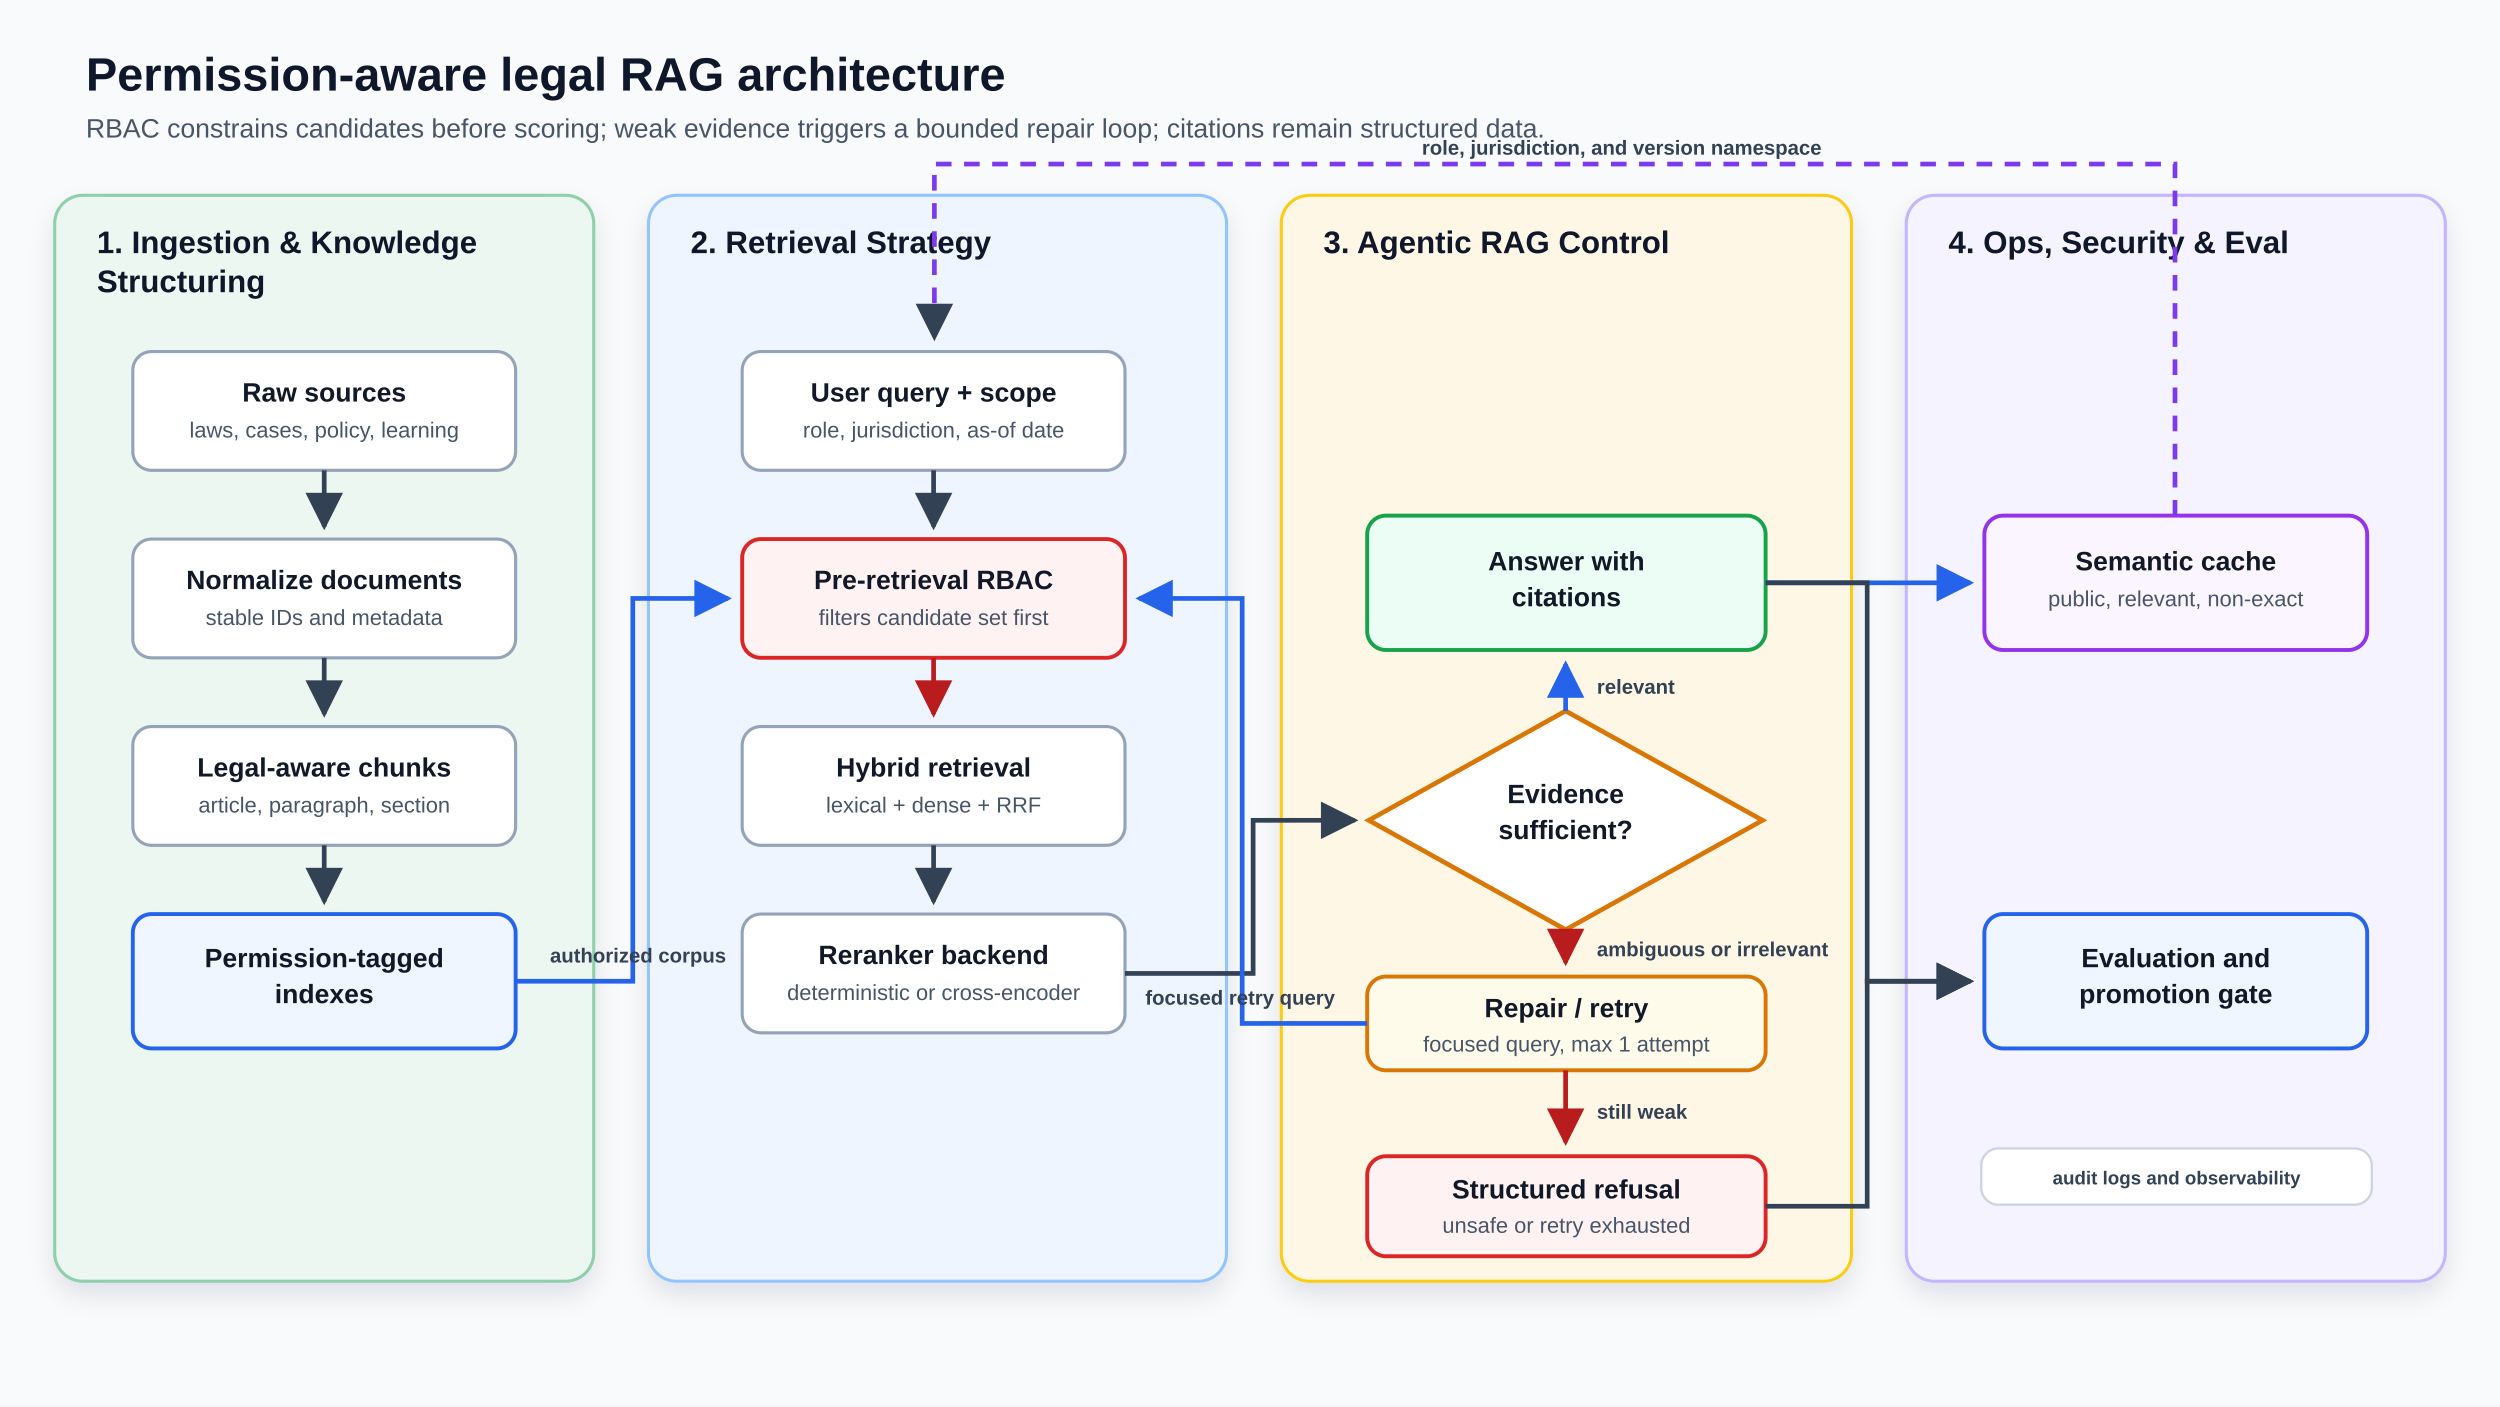
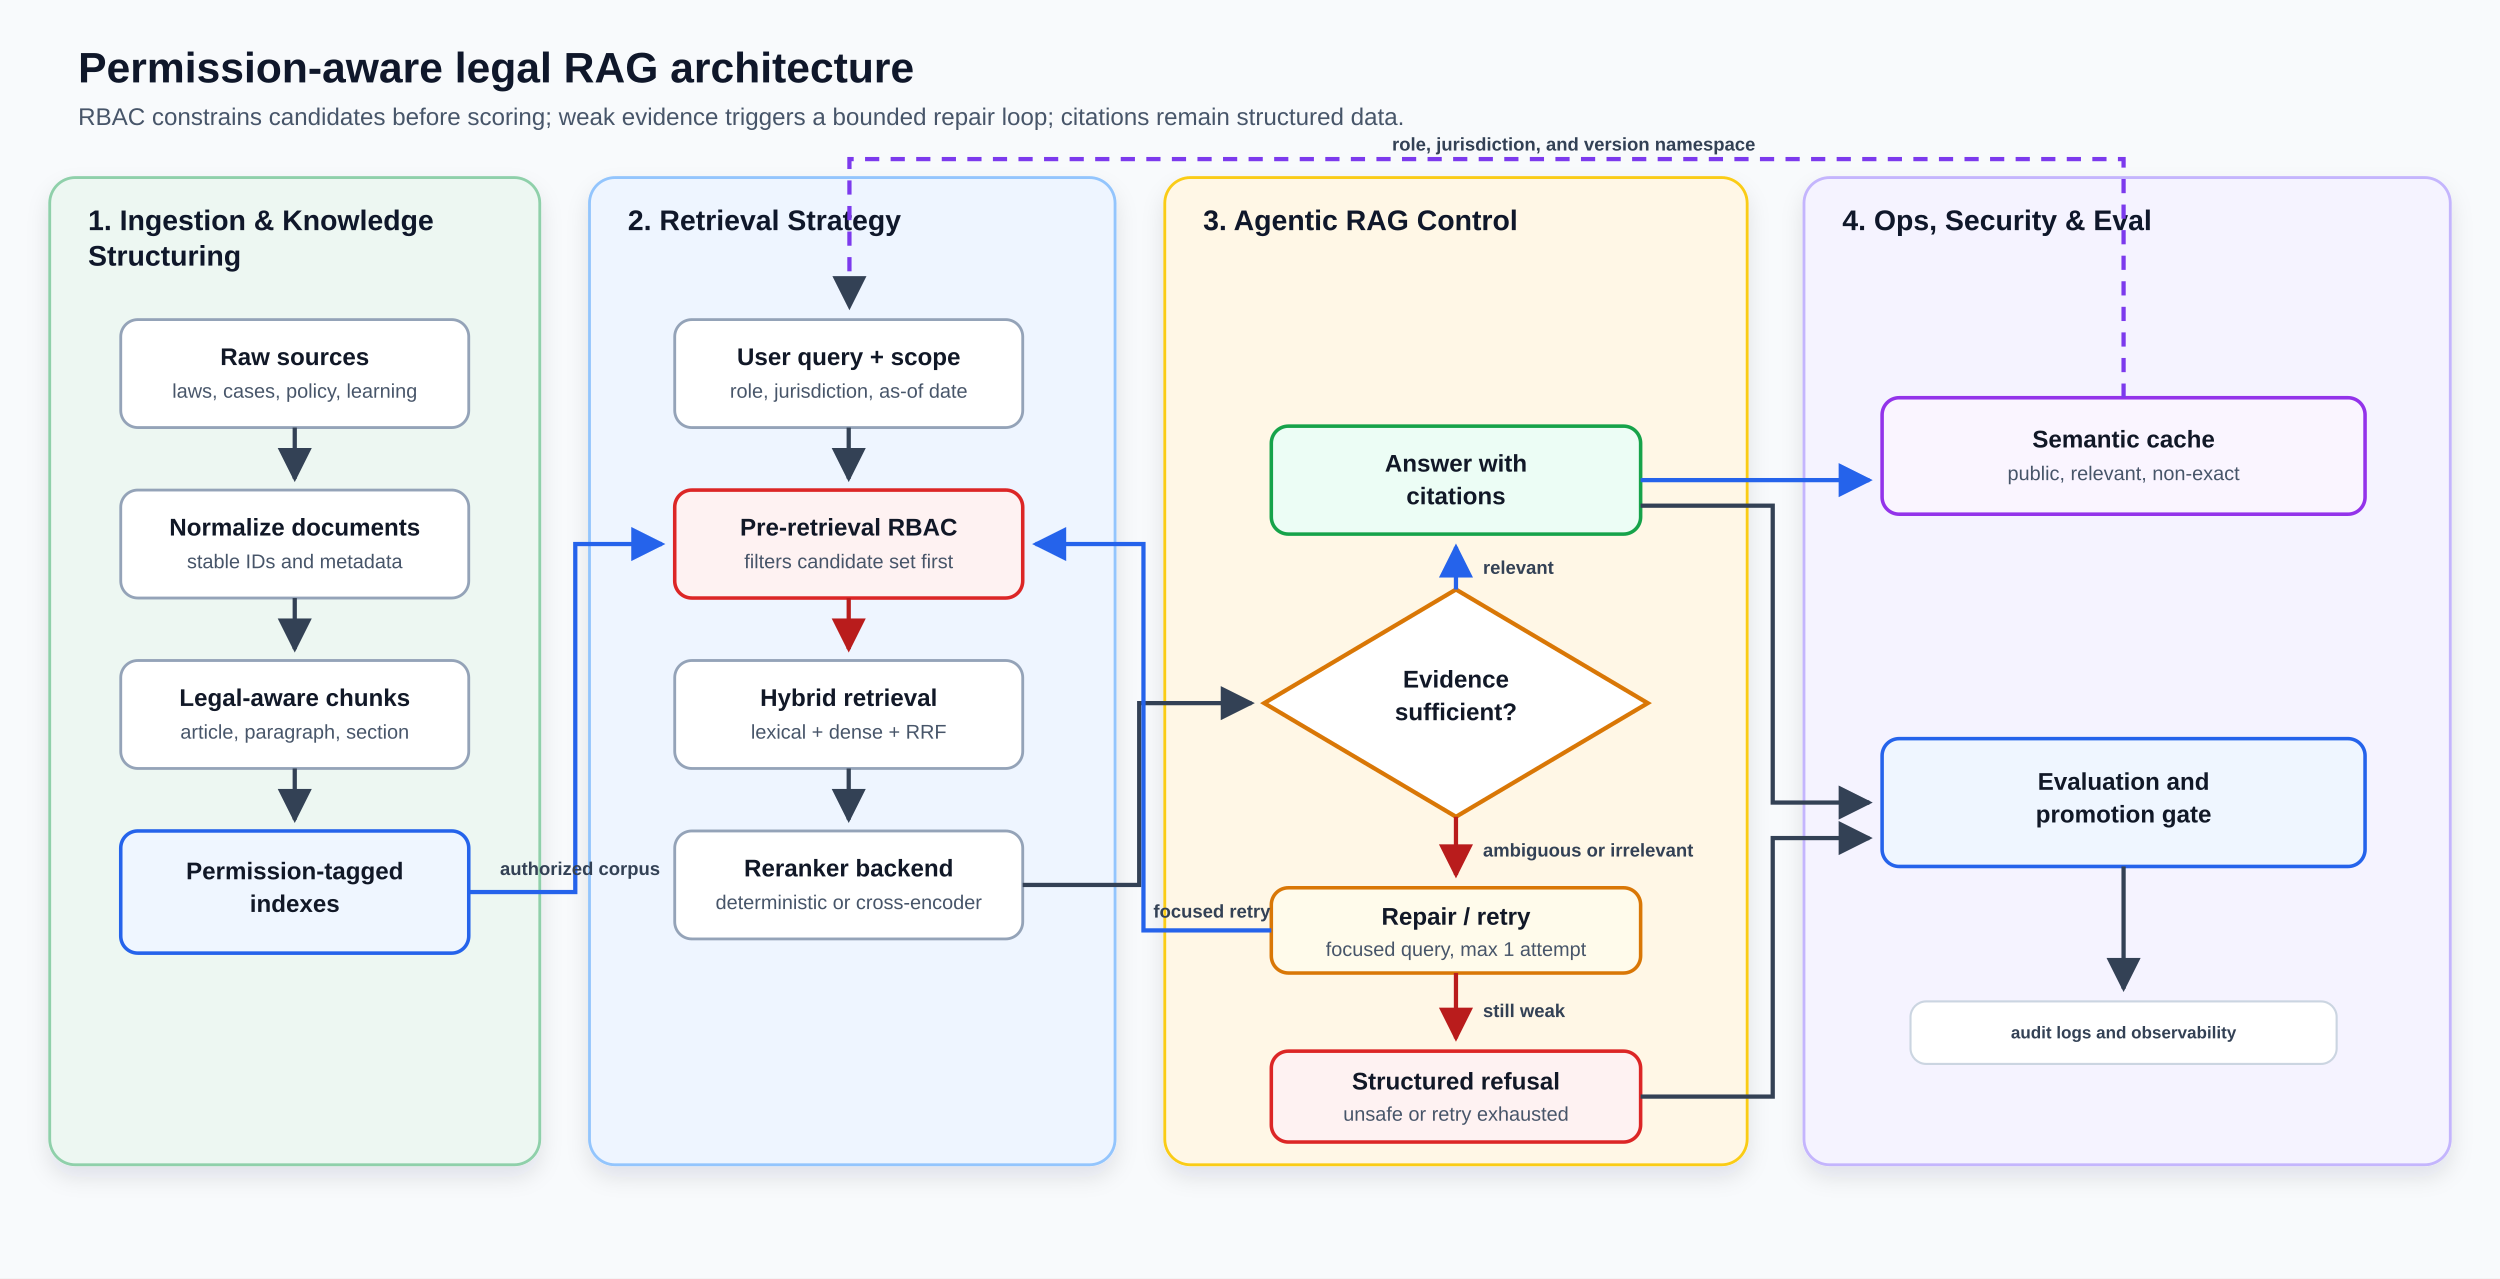
- <svg xmlns="http://www.w3.org/2000/svg" width="1600" height="900" viewBox="0 0 1600 900" role="img" aria-labelledby="title desc">
+ <svg xmlns="http://www.w3.org/2000/svg" width="1760" height="900" viewBox="0 0 1760 900" role="img" aria-labelledby="title desc">
  <defs>
    <marker id="arrow" viewBox="0 0 10 10" refX="9" refY="5" markerWidth="8" markerHeight="8" orient="auto-start-reverse">
      <path d="M 0 0 L 10 5 L 0 10 z" fill="#334155" />
    </marker>
    <marker id="arrow-blue" viewBox="0 0 10 10" refX="9" refY="5" markerWidth="8" markerHeight="8" orient="auto-start-reverse">
      <path d="M 0 0 L 10 5 L 0 10 z" fill="#2563eb" />
    </marker>
    <marker id="arrow-red" viewBox="0 0 10 10" refX="9" refY="5" markerWidth="8" markerHeight="8" orient="auto-start-reverse">
      <path d="M 0 0 L 10 5 L 0 10 z" fill="#b91c1c" />
    </marker>
    <filter id="shadow" x="-20%" y="-20%" width="140%" height="140%">
      <feDropShadow dx="0" dy="8" stdDeviation="8" flood-color="#0f172a" flood-opacity="0.10" />
    </filter>
    <style>
      .page { fill: #f8fafc; }
      .title { font: 700 30px Arial, sans-serif; fill: #0f172a; }
      .subtitle { font: 400 17px Arial, sans-serif; fill: #475569; }
      .lane { stroke-width: 2; rx: 18; filter: url(#shadow); }
      .lane-title { font: 700 20px Arial, sans-serif; fill: #0f172a; }
      .node { fill: #ffffff; stroke: #94a3b8; stroke-width: 2; rx: 12; }
      .node-strong { fill: #eff6ff; stroke: #2563eb; stroke-width: 2.5; rx: 12; }
      .node-alert { fill: #fef2f2; stroke: #dc2626; stroke-width: 2.5; rx: 12; }
      .node-success { fill: #ecfdf5; stroke: #16a34a; stroke-width: 2.5; rx: 12; }
      .node-cache { fill: #faf5ff; stroke: #9333ea; stroke-width: 2.5; rx: 12; }
      .node-repair { fill: #fffbeb; stroke: #d97706; stroke-width: 2.5; rx: 12; }
      .label { font: 700 17px Arial, sans-serif; fill: #111827; text-anchor: middle; }
      .small { font: 400 14px Arial, sans-serif; fill: #475569; text-anchor: middle; }
      .edge { fill: none; stroke: #334155; stroke-width: 3; marker-end: url(#arrow); }
      .edge-blue { fill: none; stroke: #2563eb; stroke-width: 3; marker-end: url(#arrow-blue); }
      .edge-red { fill: none; stroke: #b91c1c; stroke-width: 3; marker-end: url(#arrow-red); }
      .edge-dashed { fill: none; stroke: #7c3aed; stroke-width: 3; stroke-dasharray: 10 8; marker-end: url(#arrow); }
      .edge-label { font: 700 13px Arial, sans-serif; fill: #334155; }
      .badge { fill: #ffffff; stroke: #cbd5e1; stroke-width: 1.5; rx: 11; }
      .badge-text { font: 700 12px Arial, sans-serif; fill: #334155; text-anchor: middle; }
    </style>
  </defs>
-   <rect class="page" x="0" y="0" width="1600" height="900" />
+   <rect class="page" x="0" y="0" width="1760" height="900" />
  <text class="title" x="55" y="58">Permission-aware legal RAG architecture</text>
  <text class="subtitle" x="55" y="88">RBAC constrains candidates before scoring; weak evidence triggers a bounded repair loop; citations remain structured data.</text>
  <rect class="lane" x="35" y="125" width="345" height="695" fill="#edf7f2" stroke="#8fd0aa" />
  <text class="lane-title" x="62" y="162">1. Ingestion &amp; Knowledge</text>
  <text class="lane-title" x="62" y="187">Structuring</text>
  <rect class="lane" x="415" y="125" width="370" height="695" fill="#eef5ff" stroke="#93c5fd" />
  <text class="lane-title" x="442" y="162">2. Retrieval Strategy</text>
-   <rect class="lane" x="820" y="125" width="365" height="695" fill="#fff7e6" stroke="#facc15" />
+   <rect class="lane" x="820" y="125" width="410" height="695" fill="#fff7e6" stroke="#facc15" />
  <text class="lane-title" x="847" y="162">3. Agentic RAG Control</text>
-   <rect class="lane" x="1220" y="125" width="345" height="695" fill="#f5f3ff" stroke="#c4b5fd" />
-   <text class="lane-title" x="1247" y="162">4. Ops, Security &amp; Eval</text>
+   <rect class="lane" x="1270" y="125" width="455" height="695" fill="#f5f3ff" stroke="#c4b5fd" />
+   <text class="lane-title" x="1297" y="162">4. Ops, Security &amp; Eval</text>
  <rect class="node" x="85" y="225" width="245" height="76" />
  <text class="label" x="207.5" y="257">Raw sources</text>
  <text class="small" x="207.5" y="280">laws, cases, policy, learning</text>
  <rect class="node" x="85" y="345" width="245" height="76" />
  <text class="label" x="207.5" y="377">Normalize documents</text>
  <text class="small" x="207.5" y="400">stable IDs and metadata</text>
  <rect class="node" x="85" y="465" width="245" height="76" />
  <text class="label" x="207.5" y="497">Legal-aware chunks</text>
  <text class="small" x="207.5" y="520">article, paragraph, section</text>
  <rect class="node-strong" x="85" y="585" width="245" height="86" />
  <text class="label" x="207.5" y="619">Permission-tagged</text>
  <text class="label" x="207.5" y="642">indexes</text>
  <rect class="node" x="475" y="225" width="245" height="76" />
  <text class="label" x="597.5" y="257">User query + scope</text>
  <text class="small" x="597.5" y="280">role, jurisdiction, as-of date</text>
  <rect class="node-alert" x="475" y="345" width="245" height="76" />
  <text class="label" x="597.5" y="377">Pre-retrieval RBAC</text>
  <text class="small" x="597.5" y="400">filters candidate set first</text>
  <rect class="node" x="475" y="465" width="245" height="76" />
  <text class="label" x="597.5" y="497">Hybrid retrieval</text>
  <text class="small" x="597.5" y="520">lexical + dense + RRF</text>
  <rect class="node" x="475" y="585" width="245" height="76" />
  <text class="label" x="597.5" y="617">Reranker backend</text>
  <text class="small" x="597.5" y="640">deterministic or cross-encoder</text>
-   <polygon points="1002,455 1128,525 1002,595 876,525" fill="#ffffff" stroke="#d97706" stroke-width="3" />
-   <text class="label" x="1002" y="514">Evidence</text>
-   <text class="label" x="1002" y="537">sufficient?</text>
-   <rect class="node-success" x="875" y="330" width="255" height="86" />
-   <text class="label" x="1002.5" y="365">Answer with</text>
-   <text class="label" x="1002.5" y="388">citations</text>
-   <rect class="node-repair" x="875" y="625" width="255" height="60" />
-   <text class="label" x="1002.5" y="651">Repair / retry</text>
-   <text class="small" x="1002.5" y="673">focused query, max 1 attempt</text>
-   <rect class="node-alert" x="875" y="740" width="255" height="64" />
-   <text class="label" x="1002.5" y="767">Structured refusal</text>
-   <text class="small" x="1002.5" y="789">unsafe or retry exhausted</text>
-   <rect class="node-cache" x="1270" y="330" width="245" height="86" />
-   <text class="label" x="1392.5" y="365">Semantic cache</text>
-   <text class="small" x="1392.5" y="388">public, relevant, non-exact</text>
-   <rect class="node-strong" x="1270" y="585" width="245" height="86" />
-   <text class="label" x="1392.5" y="619">Evaluation and</text>
-   <text class="label" x="1392.5" y="642">promotion gate</text>
-   <rect class="badge" x="1268" y="735" width="250" height="36" />
-   <text class="badge-text" x="1393" y="758">audit logs and observability</text>
+   <polygon points="1025,415 1160,495 1025,575 890,495" fill="#ffffff" stroke="#d97706" stroke-width="3" />
+   <text class="label" x="1025" y="484">Evidence</text>
+   <text class="label" x="1025" y="507">sufficient?</text>
+   <rect class="node-success" x="895" y="300" width="260" height="76" />
+   <text class="label" x="1025" y="332">Answer with</text>
+   <text class="label" x="1025" y="355">citations</text>
+   <rect class="node-repair" x="895" y="625" width="260" height="60" />
+   <text class="label" x="1025" y="651">Repair / retry</text>
+   <text class="small" x="1025" y="673">focused query, max 1 attempt</text>
+   <rect class="node-alert" x="895" y="740" width="260" height="64" />
+   <text class="label" x="1025" y="767">Structured refusal</text>
+   <text class="small" x="1025" y="789">unsafe or retry exhausted</text>
+   <rect class="node-cache" x="1325" y="280" width="340" height="82" />
+   <text class="label" x="1495" y="315">Semantic cache</text>
+   <text class="small" x="1495" y="338">public, relevant, non-exact</text>
+   <rect class="node-strong" x="1325" y="520" width="340" height="90" />
+   <text class="label" x="1495" y="556">Evaluation and</text>
+   <text class="label" x="1495" y="579">promotion gate</text>
+   <rect class="badge" x="1345" y="705" width="300" height="44" />
+   <text class="badge-text" x="1495" y="731">audit logs and observability</text>
  <path class="edge" d="M 207.5 301 L 207.5 337" />
  <path class="edge" d="M 207.5 421 L 207.5 457" />
  <path class="edge" d="M 207.5 541 L 207.5 577" />
  <path class="edge-blue" d="M 330 628 L 405 628 L 405 383 L 466 383" />
  <text class="edge-label" x="352" y="616">authorized corpus</text>
  <path class="edge" d="M 597.5 301 L 597.5 337" />
  <path class="edge-red" d="M 597.5 421 L 597.5 457" />
  <path class="edge" d="M 597.5 541 L 597.5 577" />
-   <path class="edge" d="M 720 623 L 802 623 L 802 525 L 867 525" />
-   <path class="edge-blue" d="M 1002 455 L 1002 425" />
-   <text class="edge-label" x="1022" y="444">relevant</text>
-   <path class="edge-red" d="M 1002 595 L 1002 616" />
-   <text class="edge-label" x="1022" y="612">ambiguous or irrelevant</text>
-   <path class="edge-blue" d="M 875 655 L 795 655 L 795 383 L 729 383" />
-   <text class="edge-label" x="733" y="643">focused retry query</text>
-   <path class="edge-red" d="M 1002 685 L 1002 731" />
-   <text class="edge-label" x="1022" y="716">still weak</text>
-   <path class="edge-blue" d="M 1130 373 L 1261 373" />
-   <path class="edge" d="M 1130 373 L 1195 373 L 1195 628 L 1261 628" />
-   <path class="edge" d="M 1130 772 L 1195 772 L 1195 628 L 1261 628" />
-   <path class="edge-dashed" d="M 1392 330 L 1392 105 L 598 105 L 598 216" />
-   <text class="edge-label" x="910" y="99">role, jurisdiction, and version namespace</text>
+   <path class="edge" d="M 720 623 L 802 623 L 802 495 L 881 495" />
+   <path class="edge-blue" d="M 1025 415 L 1025 385" />
+   <text class="edge-label" x="1044" y="404">relevant</text>
+   <path class="edge-red" d="M 1025 575 L 1025 616" />
+   <text class="edge-label" x="1044" y="603">ambiguous or irrelevant</text>
+   <path class="edge-blue" d="M 895 655 L 805 655 L 805 383 L 729 383" />
+   <text class="edge-label" x="812" y="646">focused retry</text>
+   <path class="edge-red" d="M 1025 685 L 1025 731" />
+   <text class="edge-label" x="1044" y="716">still weak</text>
+   <path class="edge-blue" d="M 1155 338 L 1316 338" />
+   <path class="edge" d="M 1155 356 L 1248 356 L 1248 565 L 1316 565" />
+   <path class="edge" d="M 1155 772 L 1248 772 L 1248 590 L 1316 590" />
+   <path class="edge" d="M 1495 610 L 1495 696" />
+   <path class="edge-dashed" d="M 1495 280 L 1495 112 L 598 112 L 598 216" />
+   <text class="edge-label" x="980" y="106">role, jurisdiction, and version namespace</text>
</svg>
